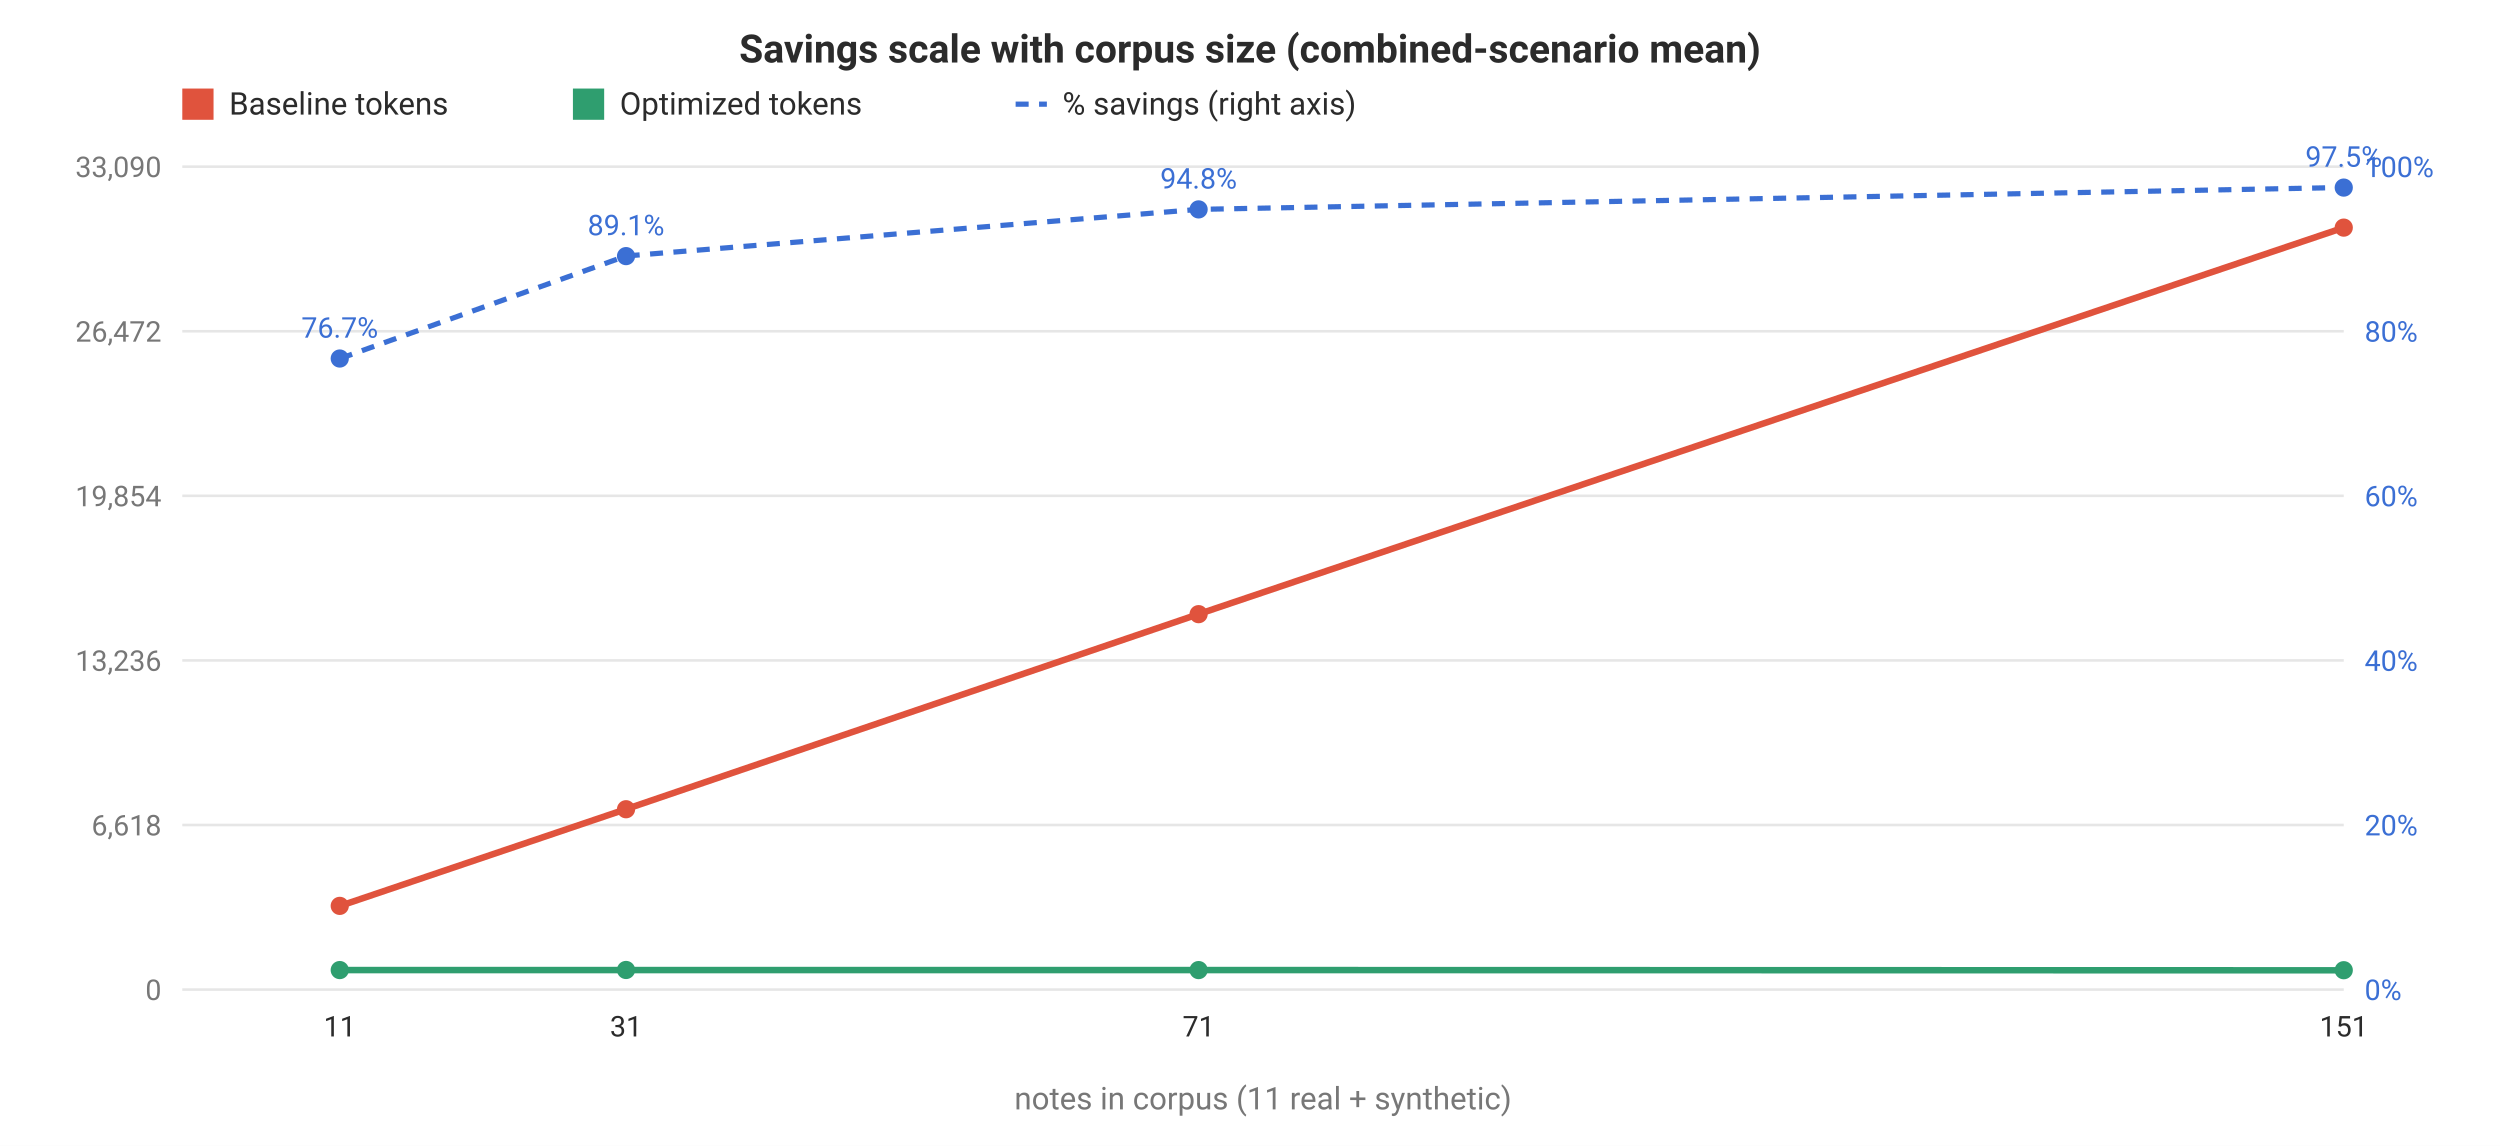
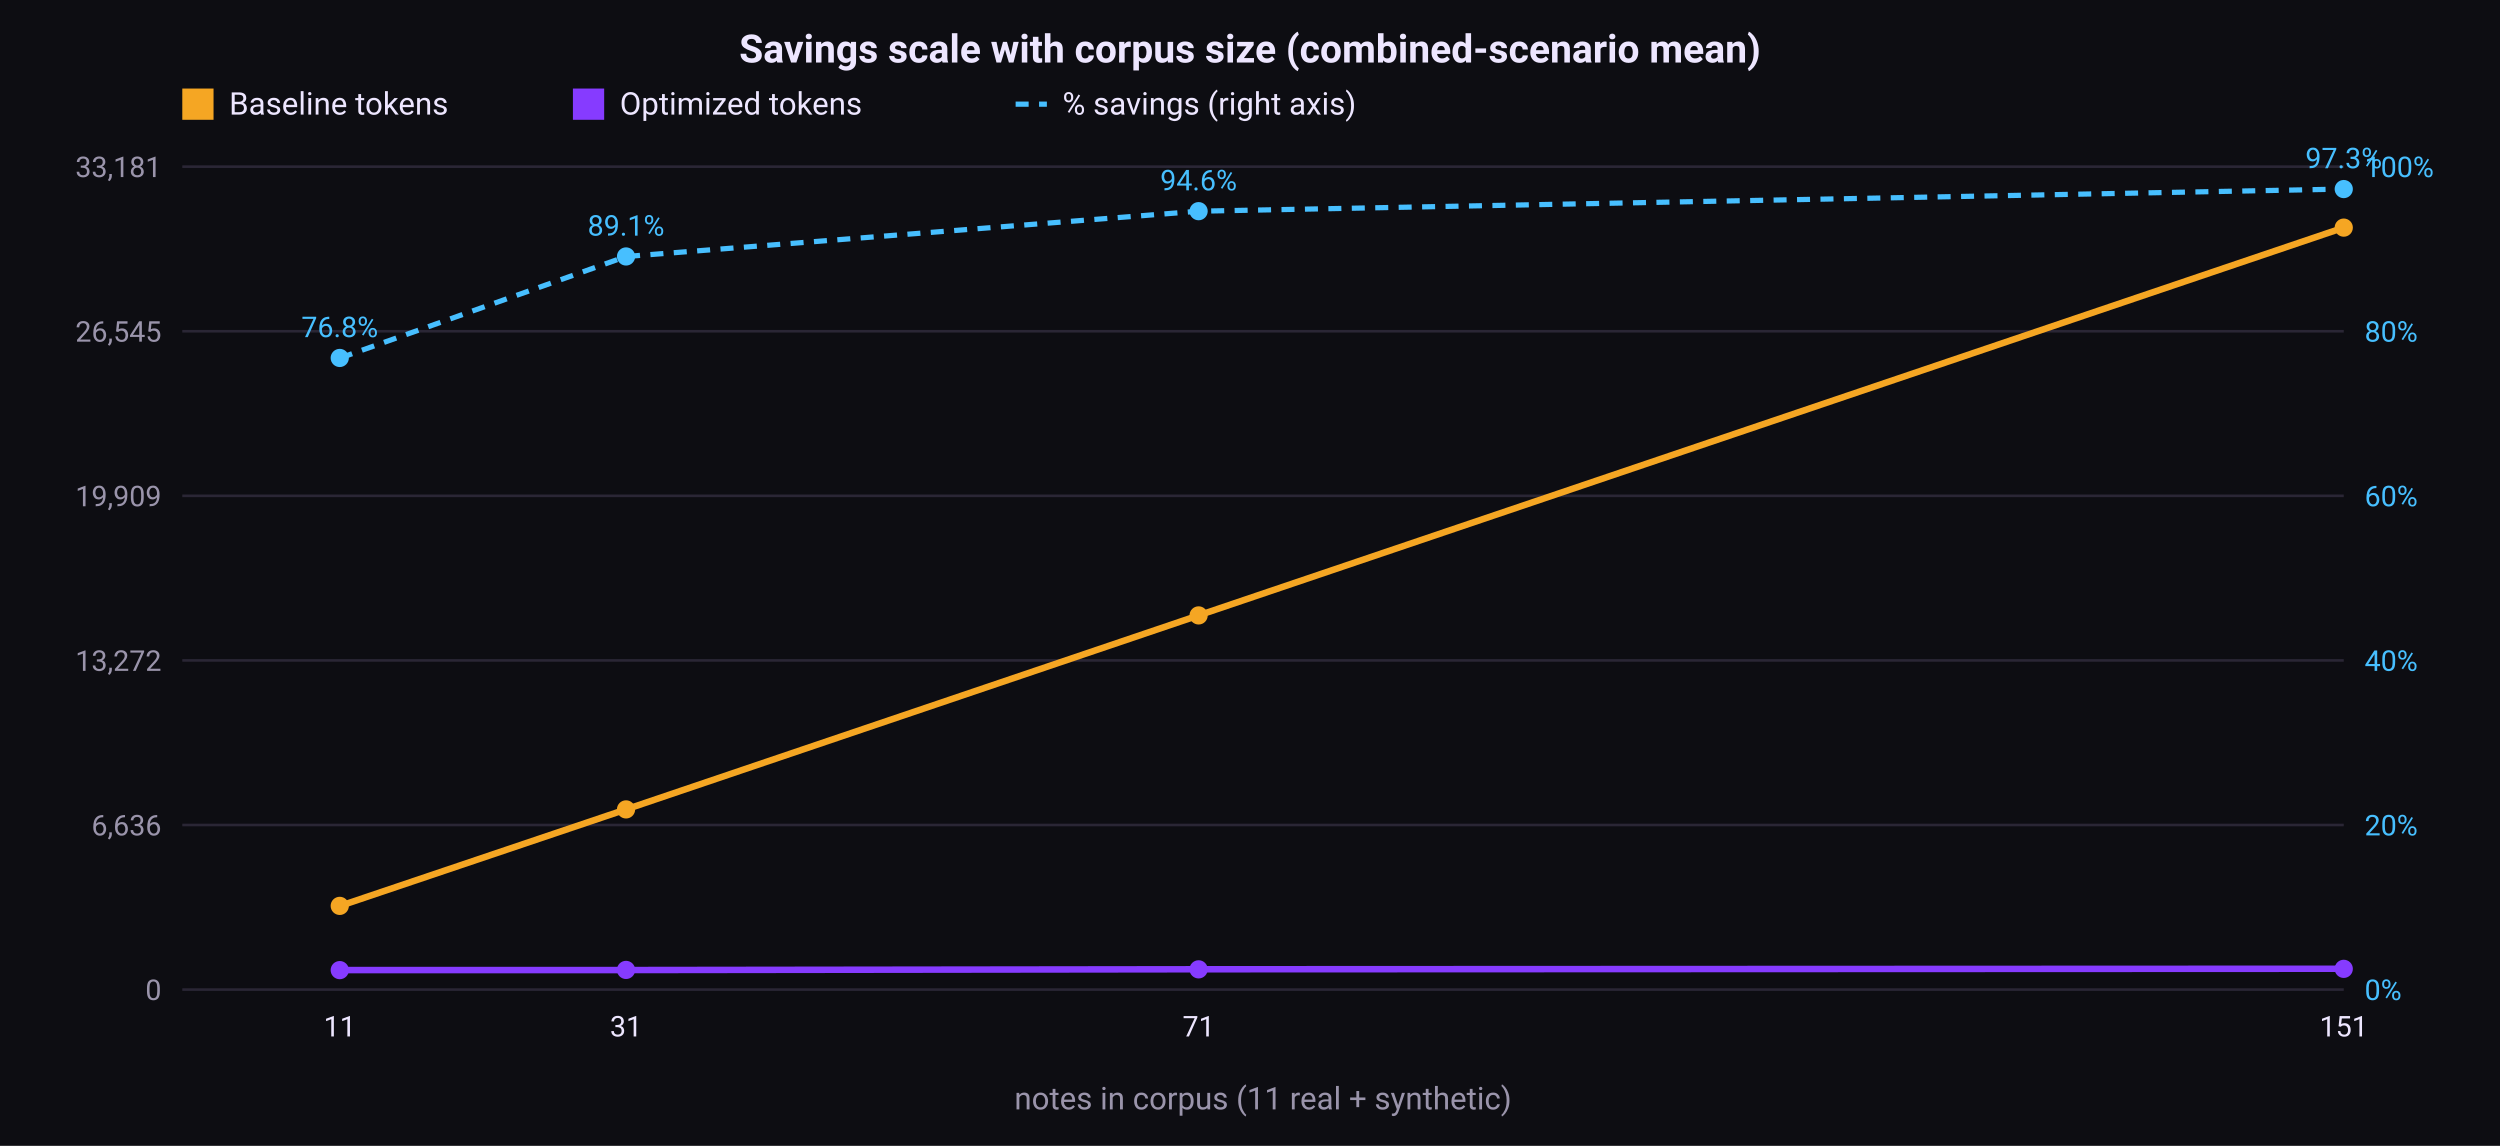
<svg xmlns="http://www.w3.org/2000/svg" viewBox="0 0 960 440" font-family="-apple-system,Segoe UI,Roboto,sans-serif">
-   <rect width="960" height="440" fill="#ffffff" />
-   <text x="480" y="24" text-anchor="middle" font-size="15" font-weight="600" fill="#2b2b2b">Savings scale with corpus size (combined-scenario mean)</text>
-   <line x1="70" y1="380" x2="900" y2="380" stroke="#e6e6e6" />
-   <text x="62" y="384" text-anchor="end" font-size="11" fill="#777">0</text>
-   <text x="908" y="384" text-anchor="start" font-size="11" fill="#3b6fd4">0%</text>
-   <line x1="70" y1="316.8" x2="900" y2="316.8" stroke="#e6e6e6" />
-   <text x="62" y="320.8" text-anchor="end" font-size="11" fill="#777">6,618</text>
-   <text x="908" y="320.8" text-anchor="start" font-size="11" fill="#3b6fd4">20%</text>
-   <line x1="70" y1="253.6" x2="900" y2="253.6" stroke="#e6e6e6" />
-   <text x="62" y="257.6" text-anchor="end" font-size="11" fill="#777">13,236</text>
-   <text x="908" y="257.6" text-anchor="start" font-size="11" fill="#3b6fd4">40%</text>
-   <line x1="70" y1="190.4" x2="900" y2="190.4" stroke="#e6e6e6" />
-   <text x="62" y="194.4" text-anchor="end" font-size="11" fill="#777">19,854</text>
-   <text x="908" y="194.4" text-anchor="start" font-size="11" fill="#3b6fd4">60%</text>
-   <line x1="70" y1="127.2" x2="900" y2="127.2" stroke="#e6e6e6" />
-   <text x="62" y="131.2" text-anchor="end" font-size="11" fill="#777">26,472</text>
-   <text x="908" y="131.2" text-anchor="start" font-size="11" fill="#3b6fd4">80%</text>
-   <line x1="70" y1="64" x2="900" y2="64" stroke="#e6e6e6" />
-   <text x="62" y="68" text-anchor="end" font-size="11" fill="#777">33,090</text>
-   <text x="908" y="68" text-anchor="start" font-size="11" fill="#3b6fd4">100%</text>
-   <path d="M130.5,347.9 L240.4,310.7 L460.3,235.8 L900.0,87.4" fill="none" stroke="#e0533d" stroke-width="2.5" />
-   <path d="M130.5,372.5 L240.4,372.5 L460.3,372.5 L900.0,372.6" fill="none" stroke="#2f9e6f" stroke-width="2.5" />
-   <path d="M130.5,137.7 L240.4,98.3 L460.3,80.4 L900.0,72.0" fill="none" stroke="#3b6fd4" stroke-width="2" stroke-dasharray="5 4" />
-   <circle cx="130.464" cy="347.856" r="3.5" fill="#e0533d" />
-   <circle cx="130.464" cy="372.506" r="3.5" fill="#2f9e6f" />
-   <circle cx="130.464" cy="137.672" r="3.5" fill="#3b6fd4" />
-   <text x="130.464" y="129.672" text-anchor="middle" font-size="11" fill="#3b6fd4">76.7%</text>
-   <text x="130.464" y="398" text-anchor="middle" font-size="11" fill="#2b2b2b">11</text>
-   <circle cx="240.397" cy="310.746" r="3.5" fill="#e0533d" />
-   <circle cx="240.397" cy="372.472" r="3.5" fill="#2f9e6f" />
-   <circle cx="240.397" cy="98.347" r="3.5" fill="#3b6fd4" />
-   <text x="240.397" y="90.347" text-anchor="middle" font-size="11" fill="#3b6fd4">89.1%</text>
-   <text x="240.397" y="398" text-anchor="middle" font-size="11" fill="#2b2b2b">31</text>
-   <circle cx="460.265" cy="235.838" r="3.5" fill="#e0533d" />
-   <circle cx="460.265" cy="372.513" r="3.5" fill="#2f9e6f" />
-   <circle cx="460.265" cy="80.411" r="3.5" fill="#3b6fd4" />
-   <text x="460.265" y="72.411" text-anchor="middle" font-size="11" fill="#3b6fd4">94.8%</text>
-   <text x="460.265" y="398" text-anchor="middle" font-size="11" fill="#2b2b2b">71</text>
-   <circle cx="900" cy="87.407" r="3.5" fill="#e0533d" />
-   <circle cx="900" cy="372.561" r="3.5" fill="#2f9e6f" />
-   <circle cx="900" cy="72.034" r="3.5" fill="#3b6fd4" />
-   <text x="900" y="64.034" text-anchor="middle" font-size="11" fill="#3b6fd4">97.5%</text>
-   <text x="900" y="398" text-anchor="middle" font-size="11" fill="#2b2b2b">151</text>
-   <text x="485" y="426" text-anchor="middle" font-size="12" fill="#777">notes in corpus (11 real + synthetic)</text>
-   <rect x="70" y="34" width="12" height="12" fill="#e0533d" />
-   <text x="88" y="44" font-size="12" fill="#2b2b2b">Baseline tokens</text>
-   <rect x="220" y="34" width="12" height="12" fill="#2f9e6f" />
-   <text x="238" y="44" font-size="12" fill="#2b2b2b">Optimized tokens</text>
-   <line x1="390" y1="40" x2="402" y2="40" stroke="#3b6fd4" stroke-width="2" stroke-dasharray="5 4" />
-   <text x="408" y="44" font-size="12" fill="#2b2b2b">% savings (right axis)</text>
+   <rect width="960" height="440" fill="#0d0d12" />
+   <text x="480" y="24" text-anchor="middle" font-size="15" font-weight="600" fill="#ede6ff">Savings scale with corpus size (combined-scenario mean)</text>
+   <line x1="70" y1="380" x2="900" y2="380" stroke="#2a2635" />
+   <text x="62" y="384" text-anchor="end" font-size="11" fill="#9a94ab">0</text>
+   <text x="908" y="384" text-anchor="start" font-size="11" fill="#47bfff">0%</text>
+   <line x1="70" y1="316.8" x2="900" y2="316.8" stroke="#2a2635" />
+   <text x="62" y="320.8" text-anchor="end" font-size="11" fill="#9a94ab">6,636</text>
+   <text x="908" y="320.8" text-anchor="start" font-size="11" fill="#47bfff">20%</text>
+   <line x1="70" y1="253.6" x2="900" y2="253.6" stroke="#2a2635" />
+   <text x="62" y="257.6" text-anchor="end" font-size="11" fill="#9a94ab">13,272</text>
+   <text x="908" y="257.6" text-anchor="start" font-size="11" fill="#47bfff">40%</text>
+   <line x1="70" y1="190.4" x2="900" y2="190.4" stroke="#2a2635" />
+   <text x="62" y="194.4" text-anchor="end" font-size="11" fill="#9a94ab">19,909</text>
+   <text x="908" y="194.4" text-anchor="start" font-size="11" fill="#47bfff">60%</text>
+   <line x1="70" y1="127.2" x2="900" y2="127.2" stroke="#2a2635" />
+   <text x="62" y="131.2" text-anchor="end" font-size="11" fill="#9a94ab">26,545</text>
+   <text x="908" y="131.2" text-anchor="start" font-size="11" fill="#47bfff">80%</text>
+   <line x1="70" y1="64" x2="900" y2="64" stroke="#2a2635" />
+   <text x="62" y="68" text-anchor="end" font-size="11" fill="#9a94ab">33,181</text>
+   <text x="908" y="68" text-anchor="start" font-size="11" fill="#47bfff">100%</text>
+   <path d="M130.5,347.9 L240.4,310.8 L460.3,236.3 L900.0,87.4" fill="none" stroke="#f5a623" stroke-width="2.5" />
+   <path d="M130.5,372.5 L240.4,372.5 L460.3,372.2 L900.0,372.0" fill="none" stroke="#863bff" stroke-width="2.5" />
+   <path d="M130.5,137.5 L240.4,98.5 L460.3,81.1 L900.0,72.6" fill="none" stroke="#47bfff" stroke-width="2" stroke-dasharray="5 4" />
+   <circle cx="130.464" cy="347.858" r="3.5" fill="#f5a623" />
+   <circle cx="130.464" cy="372.529" r="3.5" fill="#863bff" />
+   <circle cx="130.464" cy="137.452" r="3.5" fill="#47bfff" />
+   <text x="130.464" y="129.452" text-anchor="middle" font-size="11" fill="#47bfff">76.8%</text>
+   <text x="130.464" y="398" text-anchor="middle" font-size="11" fill="#ede6ff">11</text>
+   <circle cx="240.397" cy="310.811" r="3.5" fill="#f5a623" />
+   <circle cx="240.397" cy="372.45" r="3.5" fill="#863bff" />
+   <circle cx="240.397" cy="98.482" r="3.5" fill="#47bfff" />
+   <text x="240.397" y="90.482" text-anchor="middle" font-size="11" fill="#47bfff">89.1%</text>
+   <text x="240.397" y="398" text-anchor="middle" font-size="11" fill="#ede6ff">31</text>
+   <circle cx="460.265" cy="236.318" r="3.5" fill="#f5a623" />
+   <circle cx="460.265" cy="372.229" r="3.5" fill="#863bff" />
+   <circle cx="460.265" cy="81.091" r="3.5" fill="#47bfff" />
+   <text x="460.265" y="73.091" text-anchor="middle" font-size="11" fill="#47bfff">94.6%</text>
+   <text x="460.265" y="398" text-anchor="middle" font-size="11" fill="#ede6ff">71</text>
+   <circle cx="900" cy="87.407" r="3.5" fill="#f5a623" />
+   <circle cx="900" cy="372.038" r="3.5" fill="#863bff" />
+   <circle cx="900" cy="72.599" r="3.5" fill="#47bfff" />
+   <text x="900" y="64.599" text-anchor="middle" font-size="11" fill="#47bfff">97.3%</text>
+   <text x="900" y="398" text-anchor="middle" font-size="11" fill="#ede6ff">151</text>
+   <text x="485" y="426" text-anchor="middle" font-size="12" fill="#9a94ab">notes in corpus (11 real + synthetic)</text>
+   <rect x="70" y="34" width="12" height="12" fill="#f5a623" />
+   <text x="88" y="44" font-size="12" fill="#ede6ff">Baseline tokens</text>
+   <rect x="220" y="34" width="12" height="12" fill="#863bff" />
+   <text x="238" y="44" font-size="12" fill="#ede6ff">Optimized tokens</text>
+   <line x1="390" y1="40" x2="402" y2="40" stroke="#47bfff" stroke-width="2" stroke-dasharray="5 4" />
+   <text x="408" y="44" font-size="12" fill="#ede6ff">% savings (right axis)</text>
</svg>
